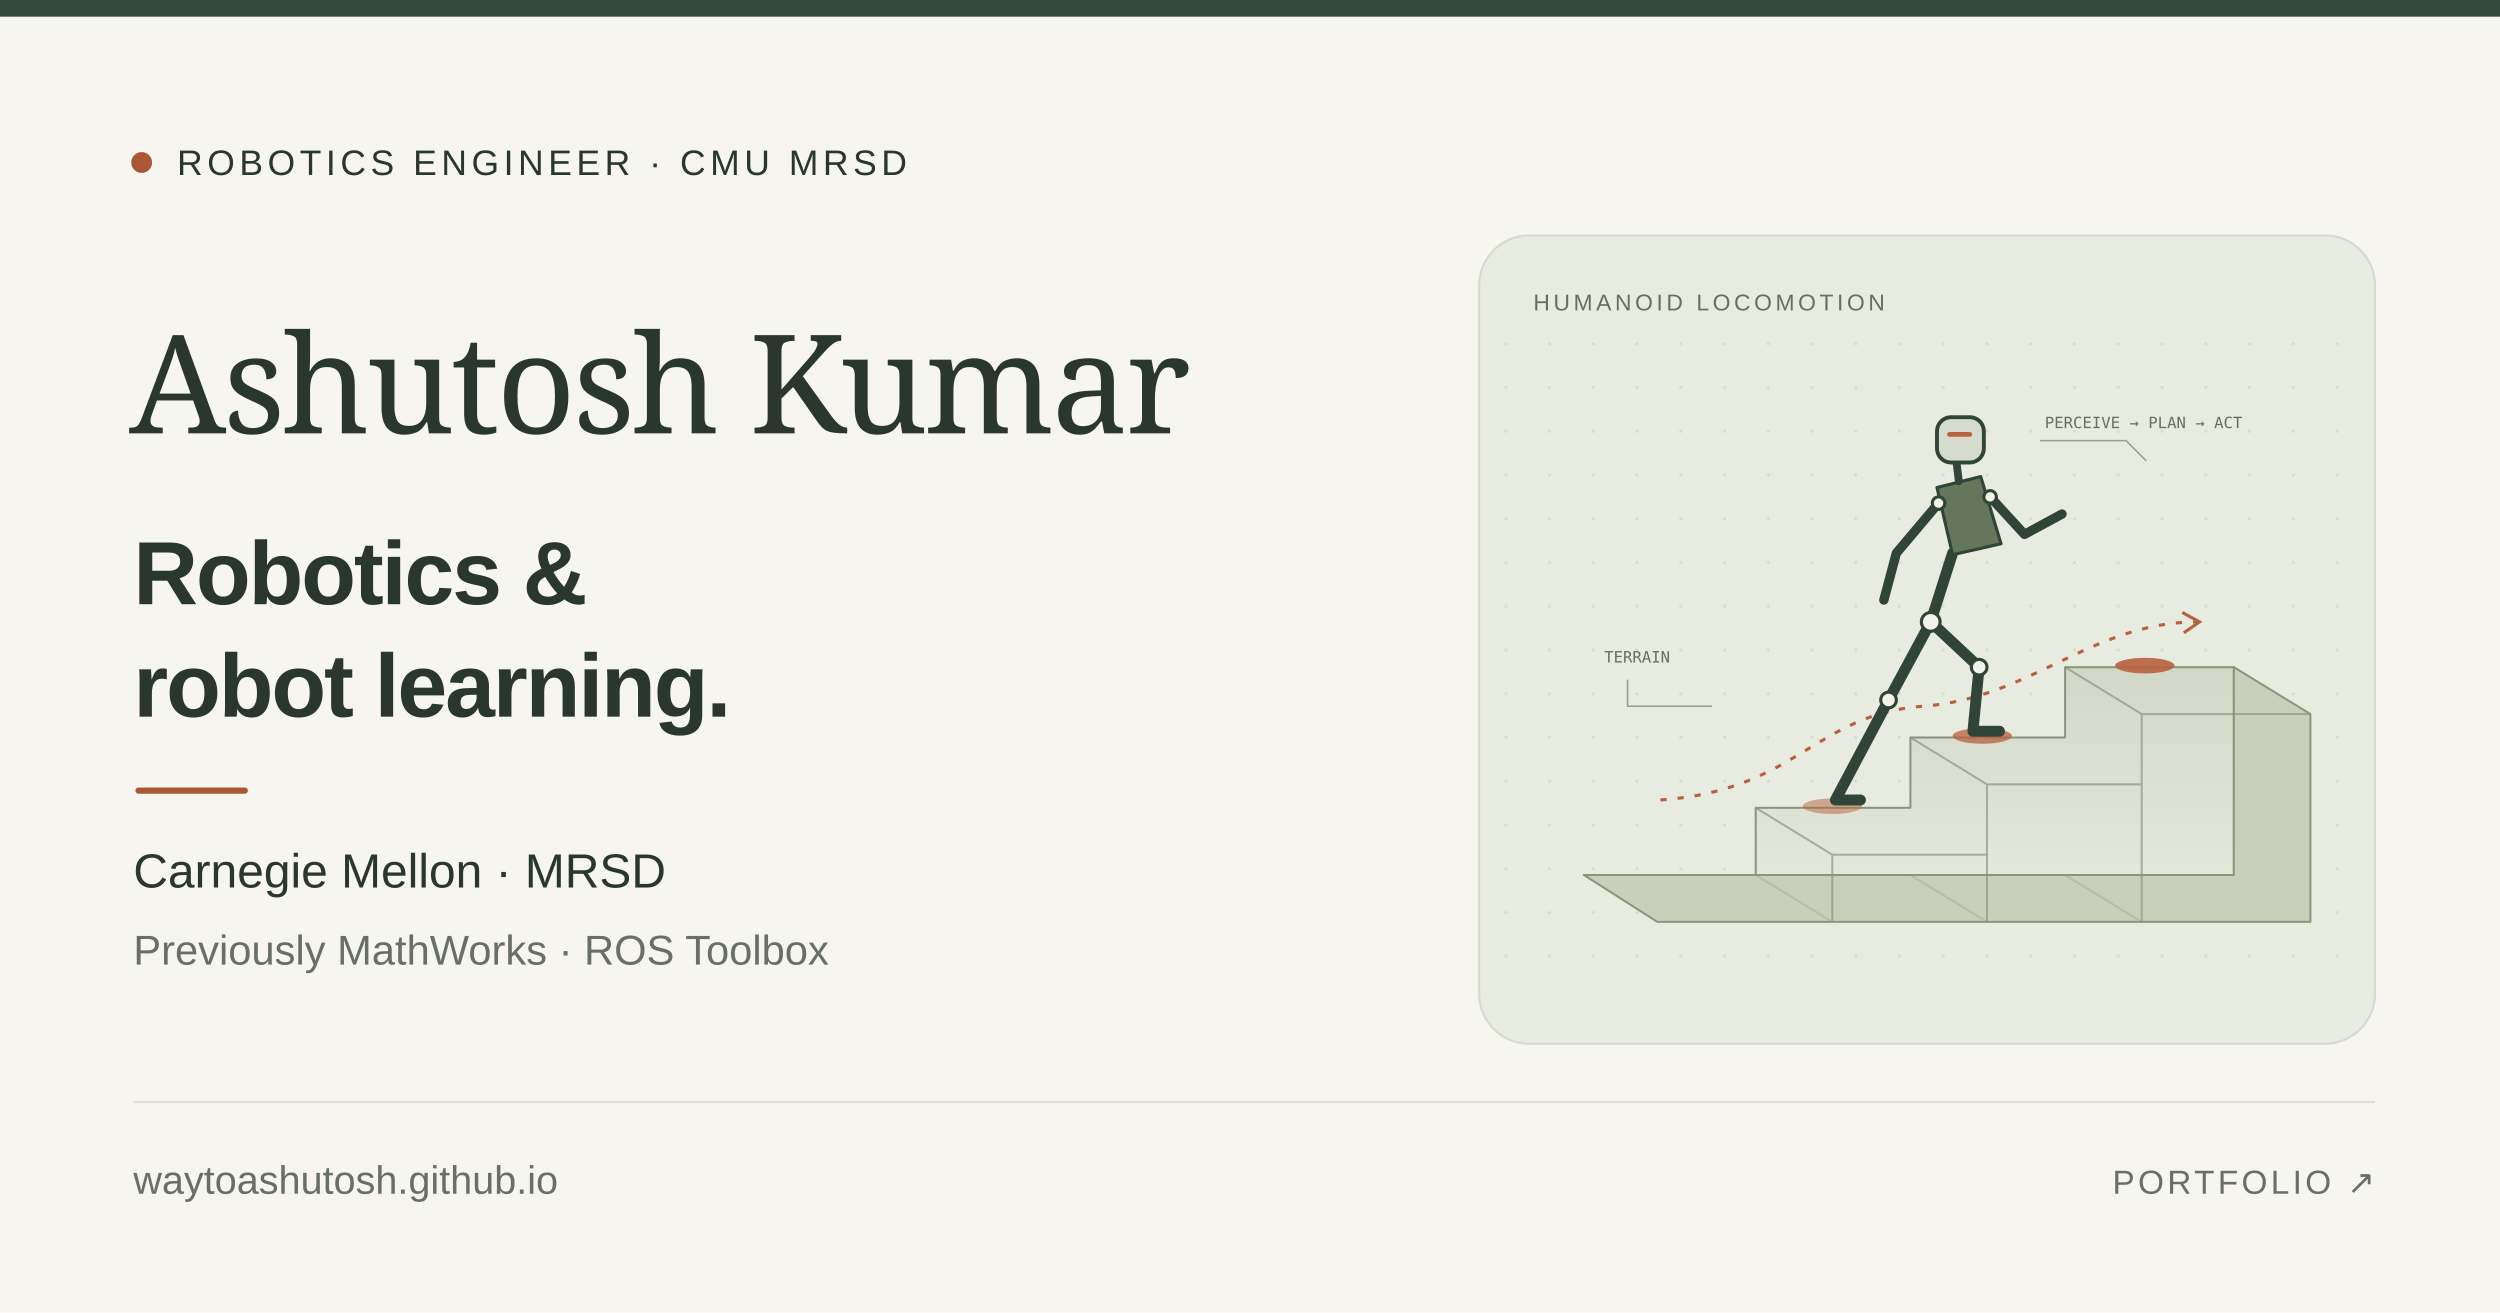
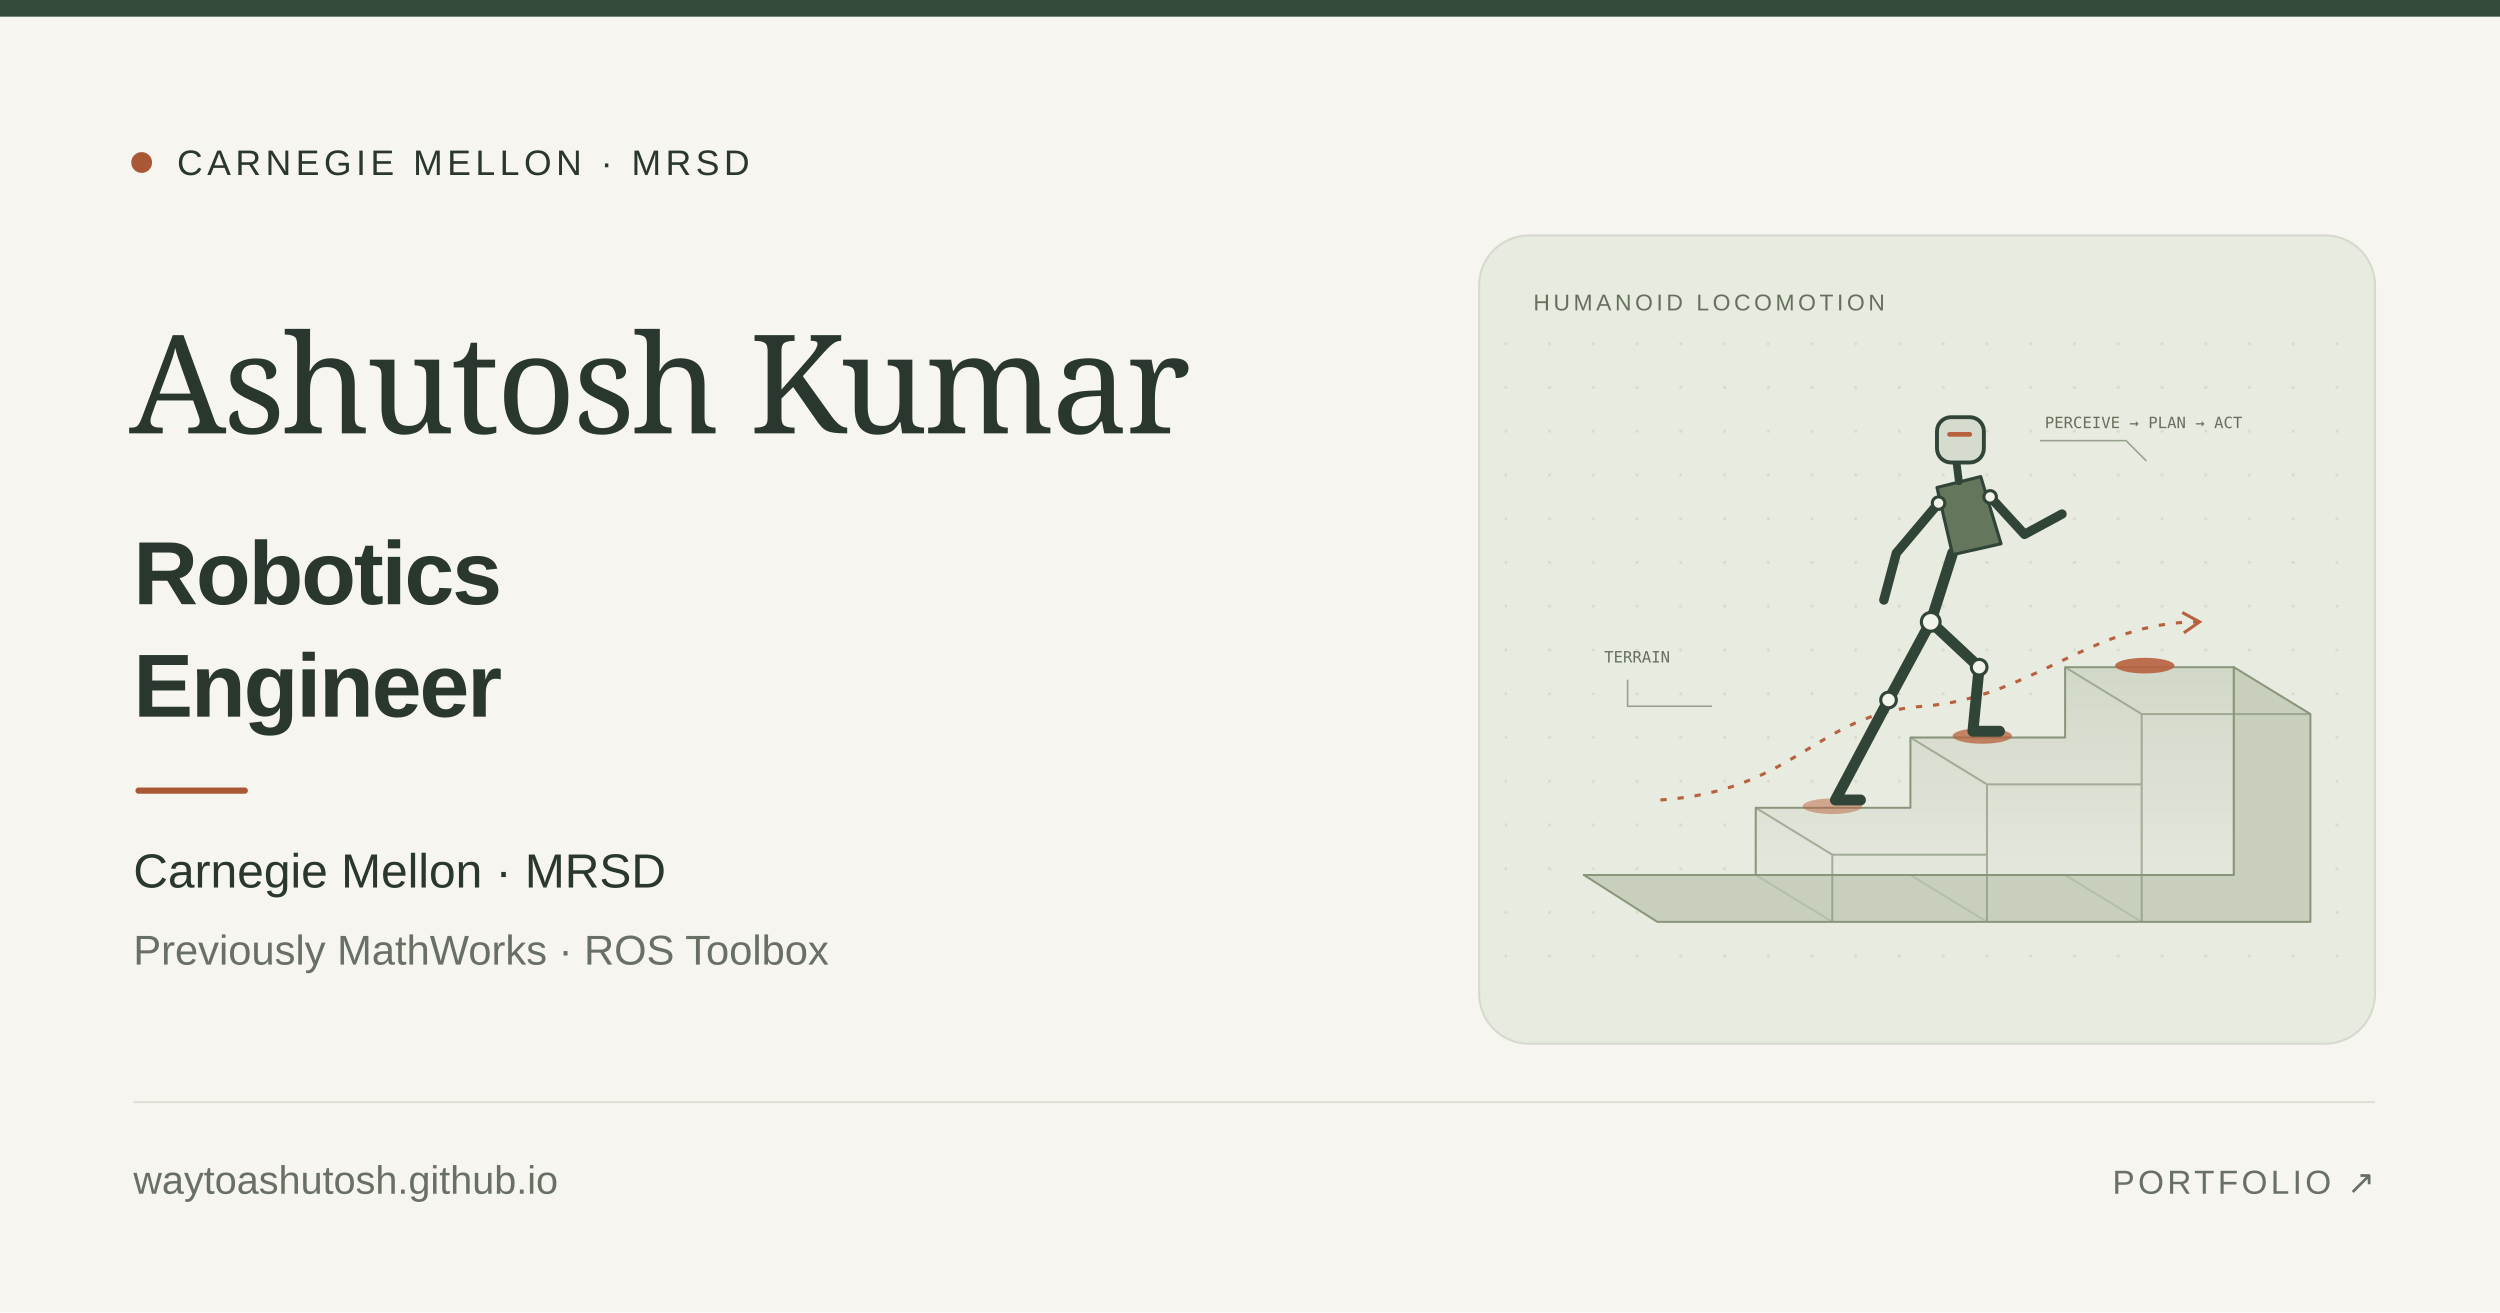
<svg xmlns="http://www.w3.org/2000/svg" width="1200" height="630" viewBox="0 0 1200 630">
  <rect width="1200" height="630" fill="#f6f5f0" />
  <rect x="0" y="0" width="1200" height="8" fill="#344b3b" />
  <g font-family="Arial, sans-serif" fill="#29372e">
    <circle cx="68" cy="78" r="5" fill="#aa5735" />
-     <text x="85" y="84" font-size="17" letter-spacing="2.2">ROBOTICS ENGINEER · CMU MRSD</text>
+     <text x="85" y="84" font-size="17" letter-spacing="2.2">CARNEGIE MELLON · MRSD</text>
    <text x="62" y="208" font-family="Georgia, serif" font-size="66" letter-spacing="-1.4">Ashutosh Kumar</text>
-     <text x="64" y="290" font-size="43" font-weight="700" letter-spacing="-1">Robotics &amp;</text>
-     <text x="64" y="344" font-size="43" font-weight="700" letter-spacing="-1">robot learning.</text>
+     <text x="64" y="290" font-size="43" font-weight="700" letter-spacing="-1">Robotics</text>
+     <text x="64" y="344" font-size="43" font-weight="700" letter-spacing="-1">Engineer</text>
    <rect x="65" y="378" width="54" height="3" rx="1.5" fill="#aa5735" />
    <text x="64" y="426" font-size="23">Carnegie Mellon · MRSD</text>
    <text x="64" y="463" font-size="20" fill="#687066">Previously MathWorks · ROS Toolbox</text>
    <rect x="710" y="113" width="430" height="388" rx="24" fill="#e8ebdf" stroke="#d5dacd" />
    <text x="736" y="149" font-size="11" letter-spacing="1.7" fill="#65715d">HUMANOID LOCOMOTION</text>
  </g>
  <svg x="722" y="164" width="420" height="308" viewBox="0 0 560 410">
    <defs>
      <pattern id="terrain-grid" width="28" height="28" patternUnits="userSpaceOnUse">
        <circle cx="1" cy="1" r="1" fill="#c7cdbf" opacity=".52" />
      </pattern>
      <linearGradient id="stair-fill" x1="0" y1="0" x2="0" y2="1">
        <stop offset="0" stop-color="#d2d8c8" />
        <stop offset="1" stop-color="#e4e7dc" />
      </linearGradient>
    </defs>
    <rect x="0" y="0" width="560" height="410" fill="url(#terrain-grid)" />
    <g class="staircase" stroke="#89967c" stroke-width="1.3" stroke-linejoin="round">
      <path d="M51 341h110v-43h99v-45h99v-45h108v133z" fill="url(#stair-fill)" />
      <path d="M51 341 98 371h418V238l-49-30v133z" fill="#c8cfbc" />
      <path d="m161 298 49 30h99v-45h99v-45h108M260 253l49 30M359 208l49 30M210 328v43M309 283v88M408 238v133" fill="none" opacity=".7" />
      <path d="m161 341 49 30M260 341l49 30M359 341l49 30" fill="none" opacity=".3" />
    </g>
    <path id="reference-path" d="M100 293C187 287 199 238 268 233S376 179 444 179" fill="none" stroke="#b7613e" stroke-width="2" stroke-dasharray="4 7" />
    <path id="direction-arrow" d="m434 173 11 6-10 7" fill="none" stroke="#b7613e" stroke-width="2" />
    <g fill="#b7613e">
      <ellipse cx="210" cy="297" rx="19" ry="5" opacity=".5" />
      <ellipse cx="306" cy="252" rx="19" ry="5" opacity=".75" />
      <ellipse cx="410" cy="207" rx="19" ry="5" opacity=".9" />
    </g>
    <g class="robot" fill="none" stroke="#304437" stroke-width="7" stroke-linecap="round" stroke-linejoin="round">
      <path d="m287 135-14 44 31 29-4 41h17M273 179l-27 50-34 64h16" />
      <path d="m287 136-10-43 28-7 13 43z" fill="#64775d" stroke-width="2" />
      <path d="m278 103-27 32-8 30M311 99l22 24 24-13" stroke-width="6" />
      <path d="m291 89-2-16" stroke-width="5" />
      <rect x="277" y="48" width="30" height="29" rx="9" fill="#d6dccd" stroke-width="2.5" />
      <path d="M285 59h13" stroke="#b7613e" stroke-width="3" />
    </g>
    <g fill="#f2f3e9" stroke="#304437" stroke-width="2">
      <circle cx="273" cy="179" r="6" />
      <circle cx="304" cy="208" r="5" />
      <circle cx="246" cy="229" r="5" />
      <circle cx="278" cy="103" r="4" />
      <circle cx="311" cy="99" r="4" />
    </g>
    <g class="scene-annotation" fill="#65715d" font-family="monospace" font-size="10">
      <path d="M343 63h55l13 13" fill="none" stroke="#95a18c" />
      <text x="346" y="55">PERCEIVE → PLAN → ACT</text>
      <path d="M133 233H79v-17" fill="none" stroke="#95a18c" />
      <text x="64" y="205">TERRAIN</text>
    </g>
  </svg>
  <path d="M64 529H1140" stroke="#dddfd5" />
  <g font-family="Arial, sans-serif" font-size="19" fill="#687066">
    <text x="64" y="573">waytoashutosh.github.io</text>
    <text x="1140" y="573" text-anchor="end" font-size="16" letter-spacing="1.6">PORTFOLIO ↗</text>
  </g>
</svg>
